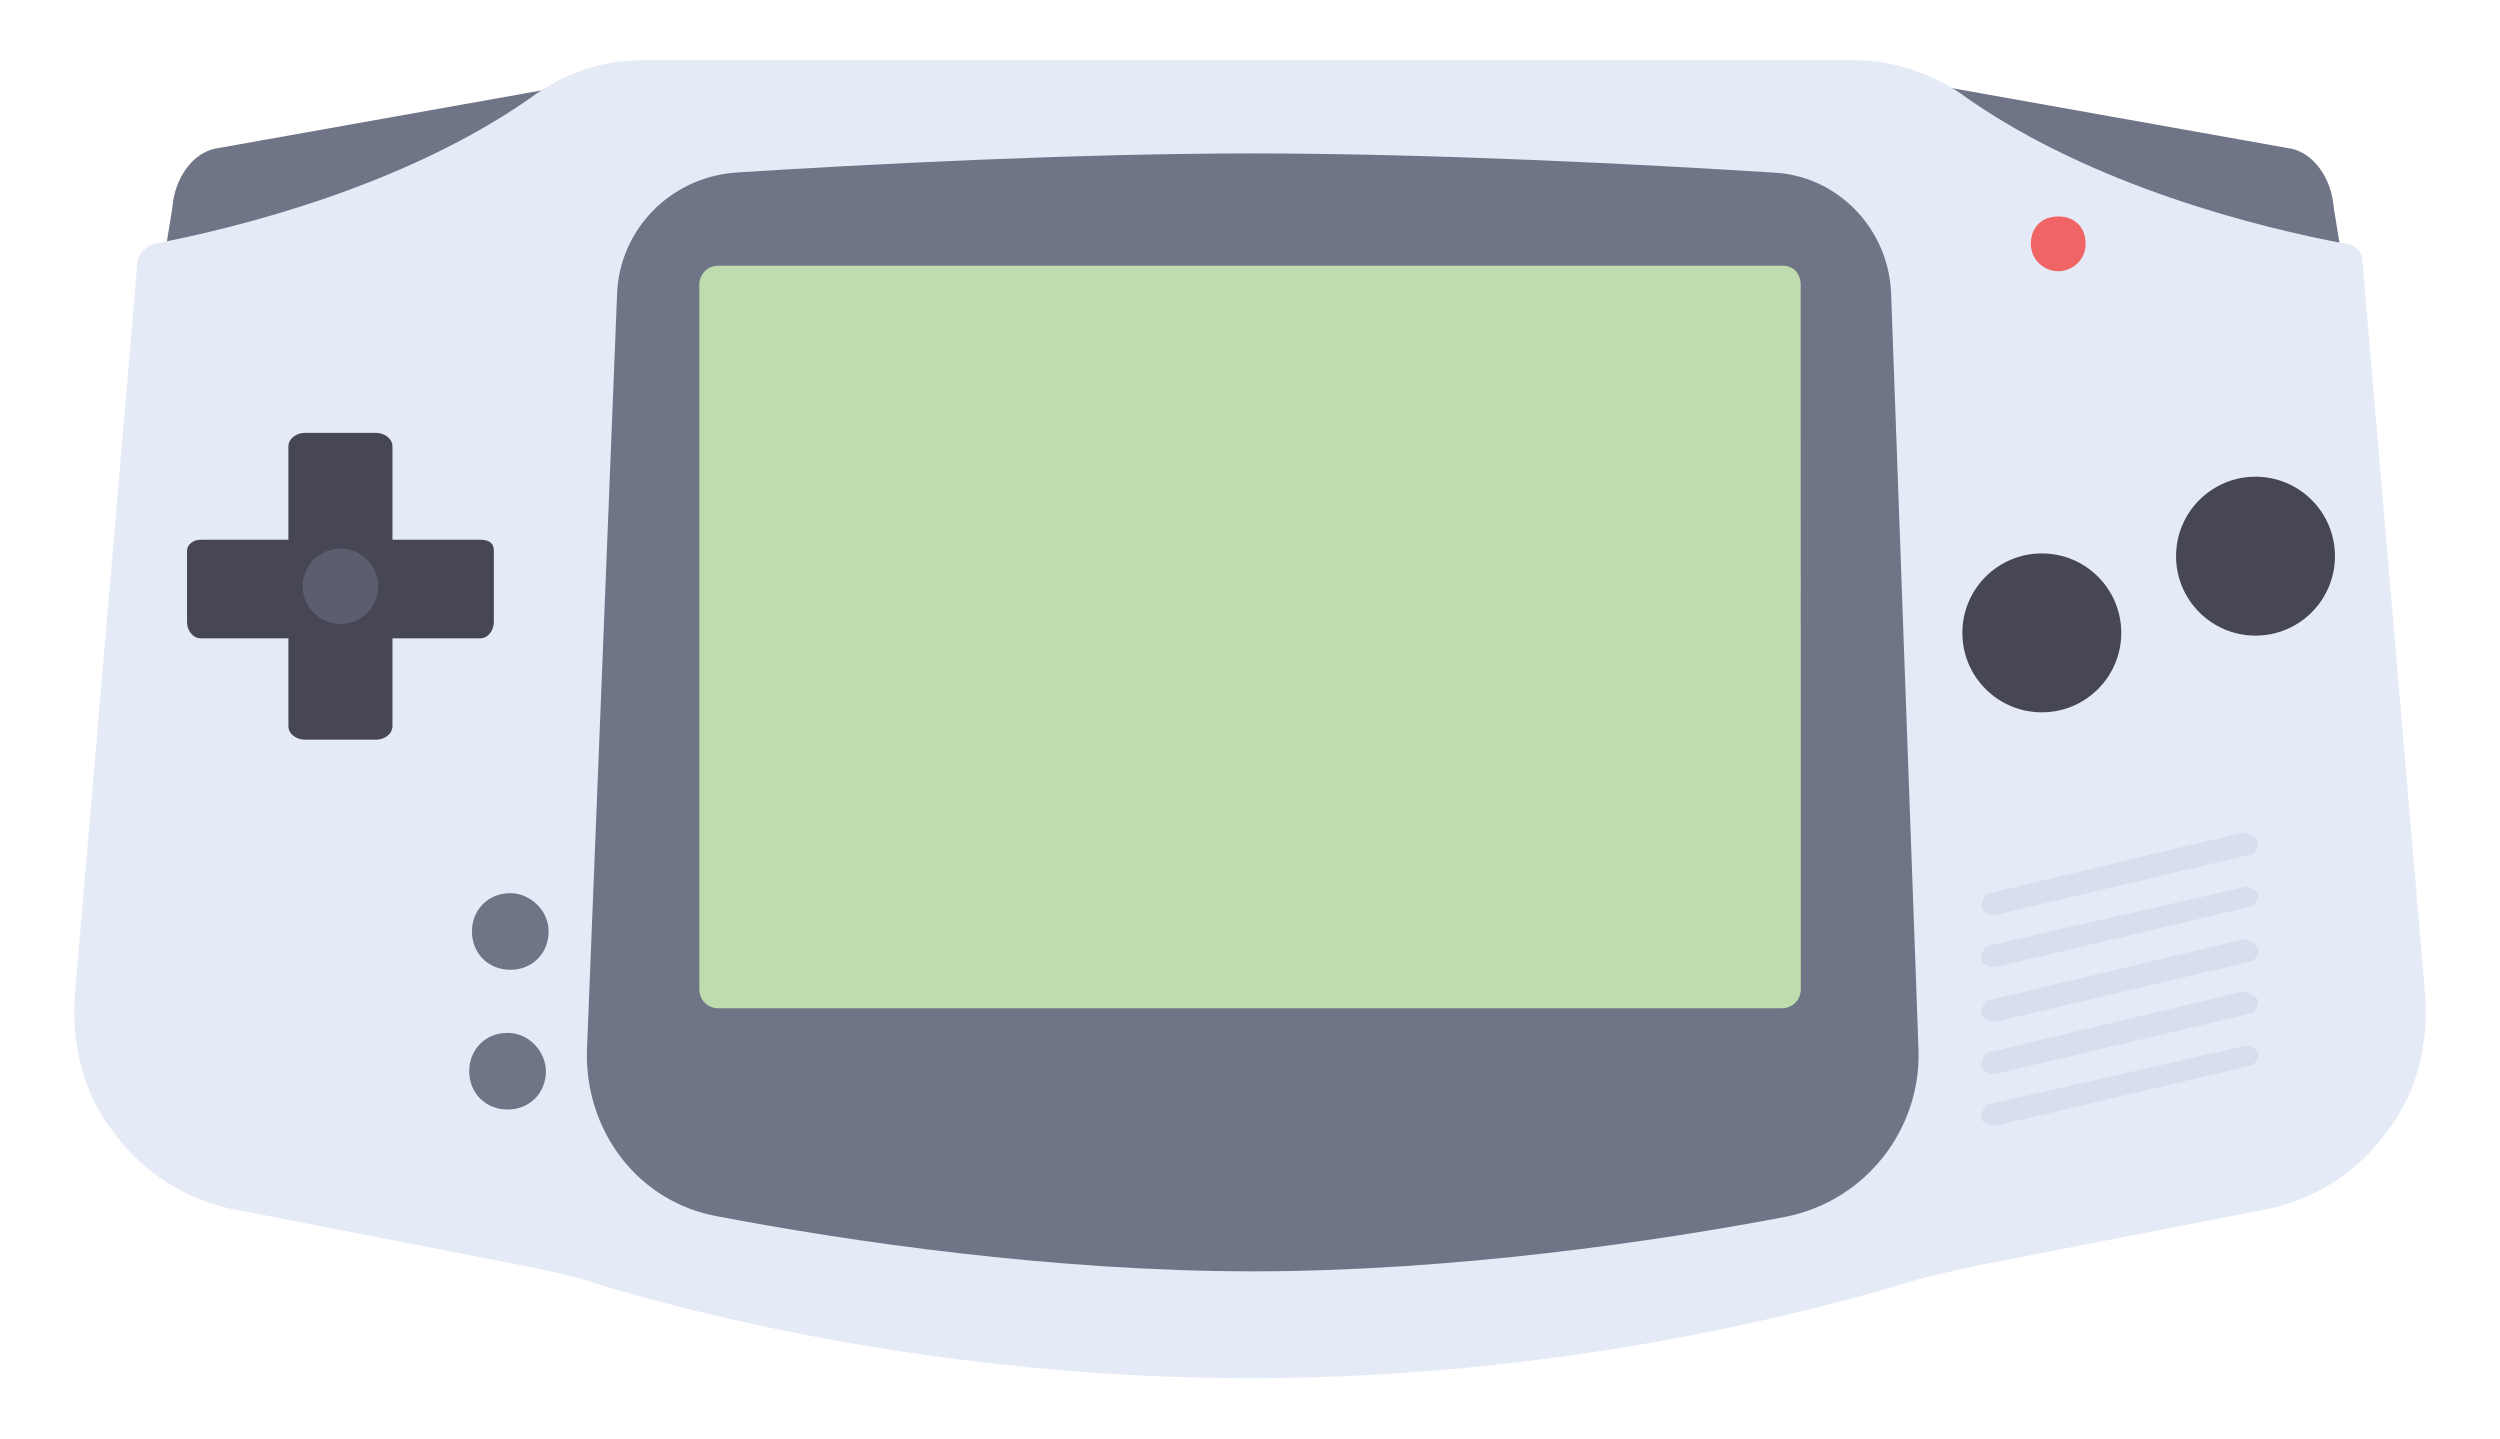
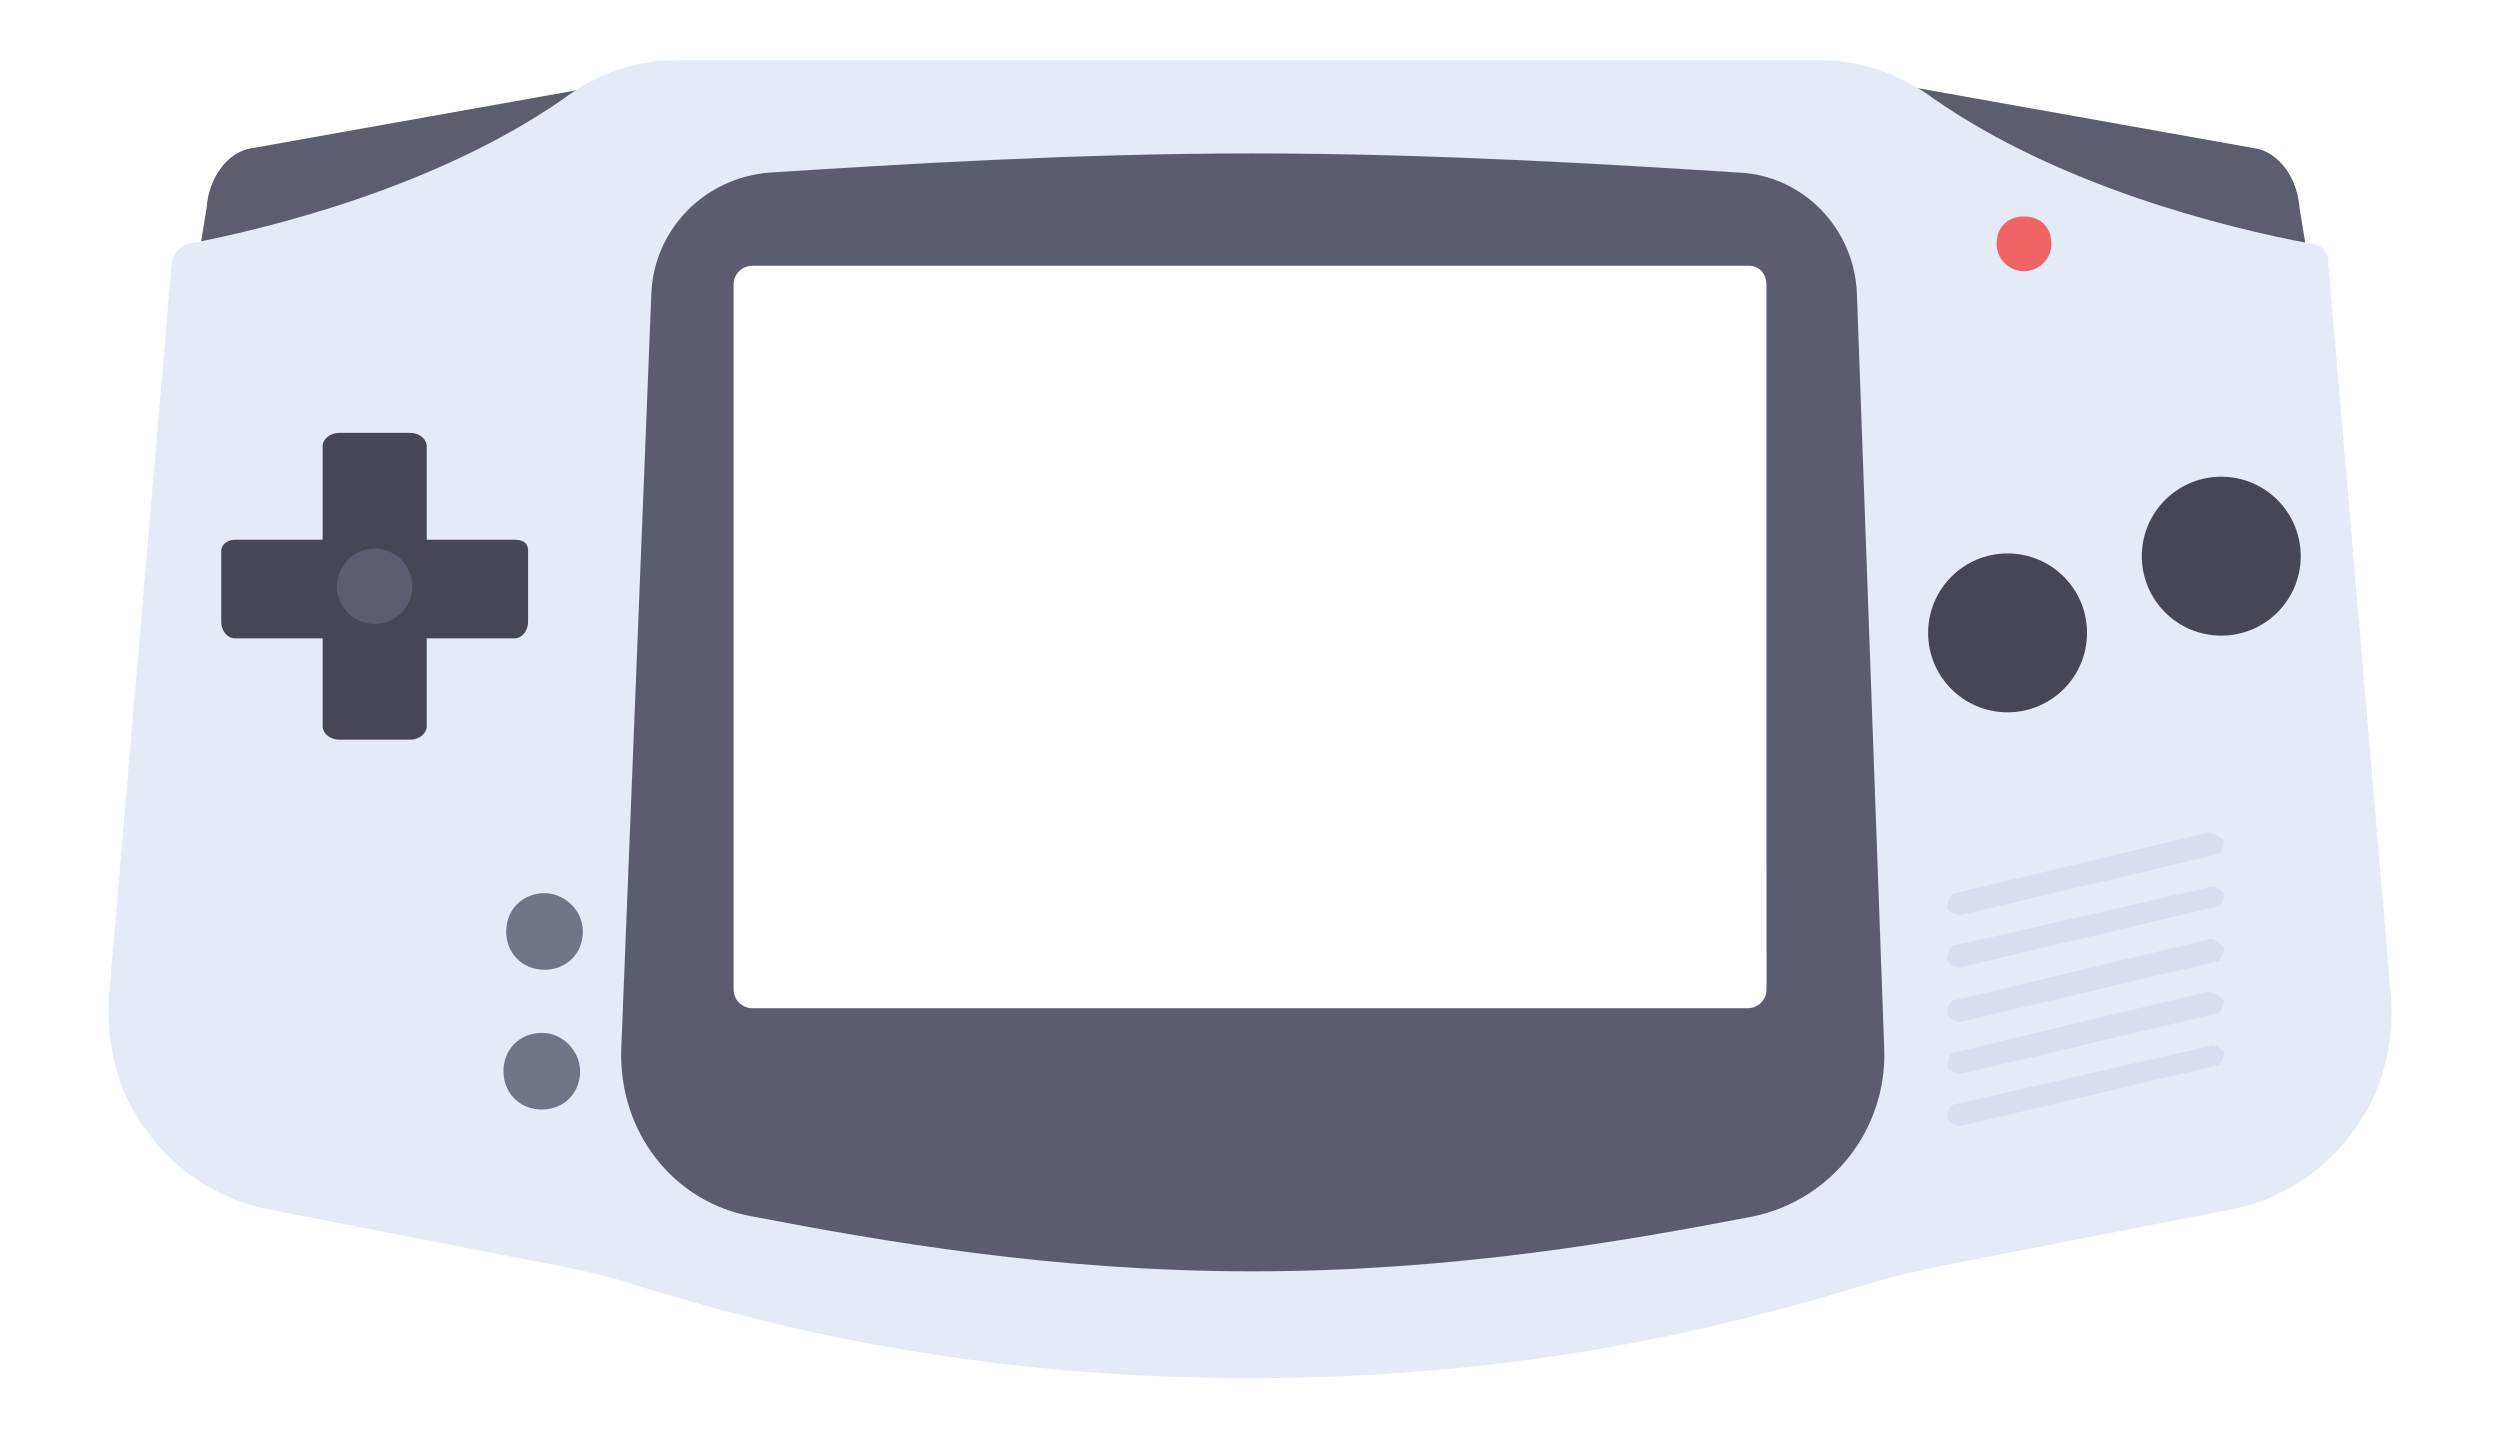
<svg xmlns="http://www.w3.org/2000/svg" version="1.1" id="Layer_1" x="0px" y="0px" width="73px" height="42px" viewBox="0 0 73 42" enable-background="new 0 0 73 42" xml:space="preserve">
-   <path fill="#707487" d="M68.146,6.07c-0.068-0.904-0.611-1.592-1.234-1.727l-11.41-2.036c4.766,3.094,9.891,4.522,12.879,5.202  L68.146,6.07z" />
-   <path fill="#707487" d="M4.799,7.51c2.988-0.681,8.114-2.109,12.879-5.203L6.267,4.343C5.644,4.479,5.102,5.166,5.032,6.07  L4.799,7.51z" />
-   <path fill="#E4EAF6" d="M70.82,29.12L68.98,7.6c0-0.24-0.24-0.48-0.48-0.48c-2.559-0.48-7.359-1.68-11.039-4.24  c-0.961-0.72-2.16-1.12-3.281-1.12H36.5H18.741c-1.2,0-2.32,0.4-3.28,1.12C11.781,5.44,6.981,6.64,4.5,7.12  C4.26,7.2,4.1,7.36,4.02,7.6L2.18,29.12c-0.08,1.358,0.24,2.8,1.12,3.92c0.8,1.12,2,1.92,3.36,2.239l8.64,1.681  c0.8,0.16,1.521,0.319,2.24,0.562c2.64,0.799,9.92,2.721,18.959,2.721c9.042,0,16.241-1.922,18.961-2.721  c0.72-0.24,1.521-0.399,2.24-0.562l8.639-1.681C67.7,34.96,68.9,34.16,69.7,33.04C70.58,31.92,70.9,30.479,70.82,29.12z" />
-   <path fill="#F16465" d="M60.1,7.92c0.4,0,0.801-0.32,0.801-0.8s-0.318-0.8-0.801-0.8c-0.479,0-0.799,0.32-0.799,0.8  S59.701,7.92,60.1,7.92z" />
-   <path fill="#D8DEED" d="M65.461,28.96L58.1,30.721c-0.158,0-0.238,0.239-0.238,0.399c0,0.159,0.238,0.239,0.398,0.239l7.441-1.76  c0.16,0,0.24-0.24,0.24-0.399C65.781,29.04,65.621,28.96,65.461,28.96z" />
-   <path fill="#D8DEED" d="M65.461,24.318L58.1,26.08c-0.158,0-0.238,0.238-0.238,0.398s0.238,0.239,0.398,0.239l7.441-1.76  c0.16,0,0.24-0.24,0.24-0.399C65.781,24.398,65.621,24.318,65.461,24.318z" />
-   <path fill="#D8DEED" d="M65.461,27.439L58.1,29.2c-0.158,0-0.238,0.239-0.238,0.399c0,0.159,0.238,0.239,0.398,0.239l7.441-1.76  c0.16,0,0.24-0.24,0.24-0.397C65.781,27.521,65.621,27.359,65.461,27.439z" />
-   <path fill="#D8DEED" d="M65.461,25.92L58.1,27.602c-0.158,0-0.238,0.238-0.238,0.398s0.238,0.24,0.398,0.24l7.441-1.762  c0.16,0,0.24-0.238,0.24-0.398C65.781,25.92,65.621,25.84,65.461,25.92z" />
-   <circle fill="#464655" cx="59.621" cy="18.48" r="2.32" />
-   <path fill="#707487" d="M56.02,30.641c0.08,2.319-1.52,4.399-3.84,4.881c-3.76,0.721-9.76,1.601-15.6,1.601  c-5.839,0-11.839-0.88-15.599-1.601c-2.32-0.399-3.92-2.479-3.841-4.881L18.02,8.56c0.08-1.84,1.521-3.36,3.44-3.52  c3.76-0.24,9.92-0.56,15.119-0.56c5.202,0,11.44,0.32,15.202,0.56c1.84,0.08,3.359,1.6,3.439,3.52L56.02,30.641z" />
-   <path fill="#BFDCAF" d="M52.58,8.32c0-0.32-0.199-0.56-0.518-0.56H20.981c-0.32,0-0.561,0.24-0.561,0.56v20.56  c0,0.32,0.24,0.562,0.561,0.562H52.02c0.32,0,0.563-0.239,0.563-0.562L52.58,8.32L52.58,8.32z" />
-   <path fill="#D8DEED" d="M65.461,30.561L58.1,32.24c-0.158,0-0.238,0.238-0.238,0.398c0,0.159,0.238,0.239,0.398,0.239l7.441-1.76  c0.16,0,0.24-0.24,0.24-0.399C65.781,30.561,65.621,30.479,65.461,30.561z" />
-   <path fill="#707487" d="M15.94,31.279c0,0.641-0.479,1.119-1.119,1.119c-0.641,0-1.12-0.479-1.12-1.119  c0-0.641,0.479-1.119,1.12-1.119C15.46,30.16,15.94,30.721,15.94,31.279z" />
-   <path fill="#707487" d="M14.901,26.08c-0.641,0-1.12,0.479-1.12,1.12c0,0.64,0.479,1.118,1.12,1.118c0.64,0,1.119-0.479,1.119-1.118  C16.02,26.561,15.46,26.08,14.901,26.08z" />
-   <path fill="#464655" d="M14.42,18.16v-2.08c0-0.24-0.16-0.32-0.4-0.32h-2.56v-2.72c0-0.24-0.24-0.4-0.479-0.4h-2.08  c-0.24,0-0.48,0.16-0.48,0.4v2.72h-2.56c-0.24,0-0.4,0.16-0.4,0.32v2.08c0,0.239,0.16,0.479,0.4,0.479h2.56V21.2  c0,0.24,0.24,0.399,0.48,0.399h2.08c0.239,0,0.479-0.161,0.479-0.399v-2.56h2.56C14.26,18.64,14.42,18.399,14.42,18.16z" />
-   <circle fill="#464655" cx="65.861" cy="16.24" r="2.32" />
-   <circle fill="#5C5E6F" cx="9.94" cy="17.12" r="1.1" />
+   <path fill="#5C5E6F" d="M67.146,6.07c-0.068-0.904-0.611-1.592-1.234-1.727l-11.41-2.036c4.766,3.094,9.891,4.522,12.879,5.202  L67.146,6.07z" />
+   <path fill="#5C5E6F" d="M5.799,7.51c2.988-0.681,8.114-2.109,12.879-5.203L7.267,4.343C6.644,4.479,6.102,5.166,6.032,6.07  L5.799,7.51z" />
+   <path fill="#E4EAF6" d="M67.98,7.6c0-0.24-0.24-0.48-0.48-0.48c-2.559-0.48-7.359-1.68-11.039-4.24  c-0.961-0.72-2.16-1.12-3.281-1.12H36.5H19.741c-1.2,0-2.32,0.4-3.28,1.12C12.781,5.44,7.981,6.64,5.5,7.12  C5.26,7.2,5.1,7.36,5.02,7.6L3.18,29.12c-0.08,1.358,0.24,2.8,1.12,3.92c0.8,1.12,2,1.92,3.36,2.239l8.64,1.681  c0.8,0.16,1.521,0.319,2.24,0.562c2.64,0.799,8.92,2.721,17.959,2.721c9.042,0,15.241-1.922,17.961-2.721  c0.72-0.24,1.521-0.399,2.24-0.562l8.639-1.681C66.7,34.96,67.9,34.16,68.7,33.04c0.88-1.12,1.2-2.562,1.12-3.92L67.98,7.6z   M51.02,29.441H21.981c-0.321,0-0.561-0.241-0.561-0.562V8.32c0-0.32,0.241-0.56,0.561-0.56h29.082c0.318,0,0.518,0.24,0.518,0.56  l0.002,20.56C51.582,29.202,51.34,29.441,51.02,29.441z" />
+   <path fill="#F16465" d="M59.1,7.92c0.4,0,0.801-0.32,0.801-0.8s-0.318-0.8-0.801-0.8c-0.479,0-0.799,0.32-0.799,0.8  S58.701,7.92,59.1,7.92z" />
+   <path fill="#D8DEED" d="M64.461,28.96L57.1,30.721c-0.158,0-0.238,0.239-0.238,0.399c0,0.159,0.238,0.239,0.398,0.239l7.441-1.76  c0.16,0,0.24-0.24,0.24-0.399C64.781,29.04,64.621,28.96,64.461,28.96z" />
+   <path fill="#D8DEED" d="M64.461,24.318L57.1,26.08c-0.158,0-0.238,0.238-0.238,0.398s0.238,0.239,0.398,0.239l7.441-1.76  c0.16,0,0.24-0.24,0.24-0.399C64.781,24.398,64.621,24.318,64.461,24.318z" />
+   <path fill="#D8DEED" d="M64.461,27.439L57.1,29.2c-0.158,0-0.238,0.239-0.238,0.399c0,0.159,0.238,0.239,0.398,0.239l7.441-1.76  c0.16,0,0.24-0.24,0.24-0.397C64.781,27.521,64.621,27.359,64.461,27.439z" />
+   <path fill="#D8DEED" d="M64.461,25.92L57.1,27.602c-0.158,0-0.238,0.238-0.238,0.398s0.238,0.24,0.398,0.24l7.441-1.762  c0.16,0,0.24-0.238,0.24-0.398C64.781,25.92,64.621,25.84,64.461,25.92z" />
+   <circle fill="#464655" cx="58.621" cy="18.48" r="2.32" />
+   <path fill="#5B5D6E" d="M54.221,8.56c-0.08-1.92-1.6-3.44-3.439-3.52c-3.762-0.24-9-0.56-14.202-0.56  C31.38,4.48,26.22,4.8,22.46,5.04c-1.919,0.16-3.36,1.68-3.44,3.52l-0.88,22.081c-0.079,2.401,1.521,4.481,3.841,4.881  c3.76,0.721,8.76,1.601,14.599,1.601c5.84,0,10.84-0.88,14.6-1.601c2.32-0.481,3.92-2.562,3.84-4.881L54.221,8.56z M51.02,29.441  H21.981c-0.321,0-0.561-0.241-0.561-0.562V8.32c0-0.32,0.241-0.56,0.561-0.56h29.082c0.318,0,0.518,0.24,0.518,0.56l0.002,20.56  C51.582,29.202,51.34,29.441,51.02,29.441z" />
+   <path fill="#D8DEED" d="M64.461,30.561L57.1,32.24c-0.158,0-0.238,0.238-0.238,0.398c0,0.159,0.238,0.239,0.398,0.239l7.441-1.76  c0.16,0,0.24-0.24,0.24-0.399C64.781,30.561,64.621,30.479,64.461,30.561z" />
+   <path fill="#707487" d="M16.94,31.279c0,0.641-0.479,1.119-1.119,1.119c-0.641,0-1.12-0.479-1.12-1.119  c0-0.641,0.479-1.119,1.12-1.119C16.46,30.16,16.94,30.721,16.94,31.279z" />
+   <path fill="#707487" d="M15.901,26.08c-0.641,0-1.12,0.479-1.12,1.12c0,0.64,0.479,1.118,1.12,1.118c0.64,0,1.119-0.479,1.119-1.118  C17.02,26.561,16.46,26.08,15.901,26.08z" />
+   <path fill="#464655" d="M15.42,18.16v-2.08c0-0.24-0.16-0.32-0.4-0.32h-2.56v-2.72c0-0.24-0.24-0.4-0.479-0.4h-2.08  c-0.24,0-0.48,0.16-0.48,0.4v2.72h-2.56c-0.24,0-0.4,0.16-0.4,0.32v2.08c0,0.239,0.16,0.479,0.4,0.479h2.56V21.2  c0,0.24,0.24,0.399,0.48,0.399h2.08c0.239,0,0.479-0.161,0.479-0.399v-2.56h2.56C15.26,18.64,15.42,18.399,15.42,18.16z" />
+   <circle fill="#464655" cx="64.861" cy="16.24" r="2.32" />
+   <circle fill="#5C5E6F" cx="10.94" cy="17.12" r="1.1" />
</svg>
